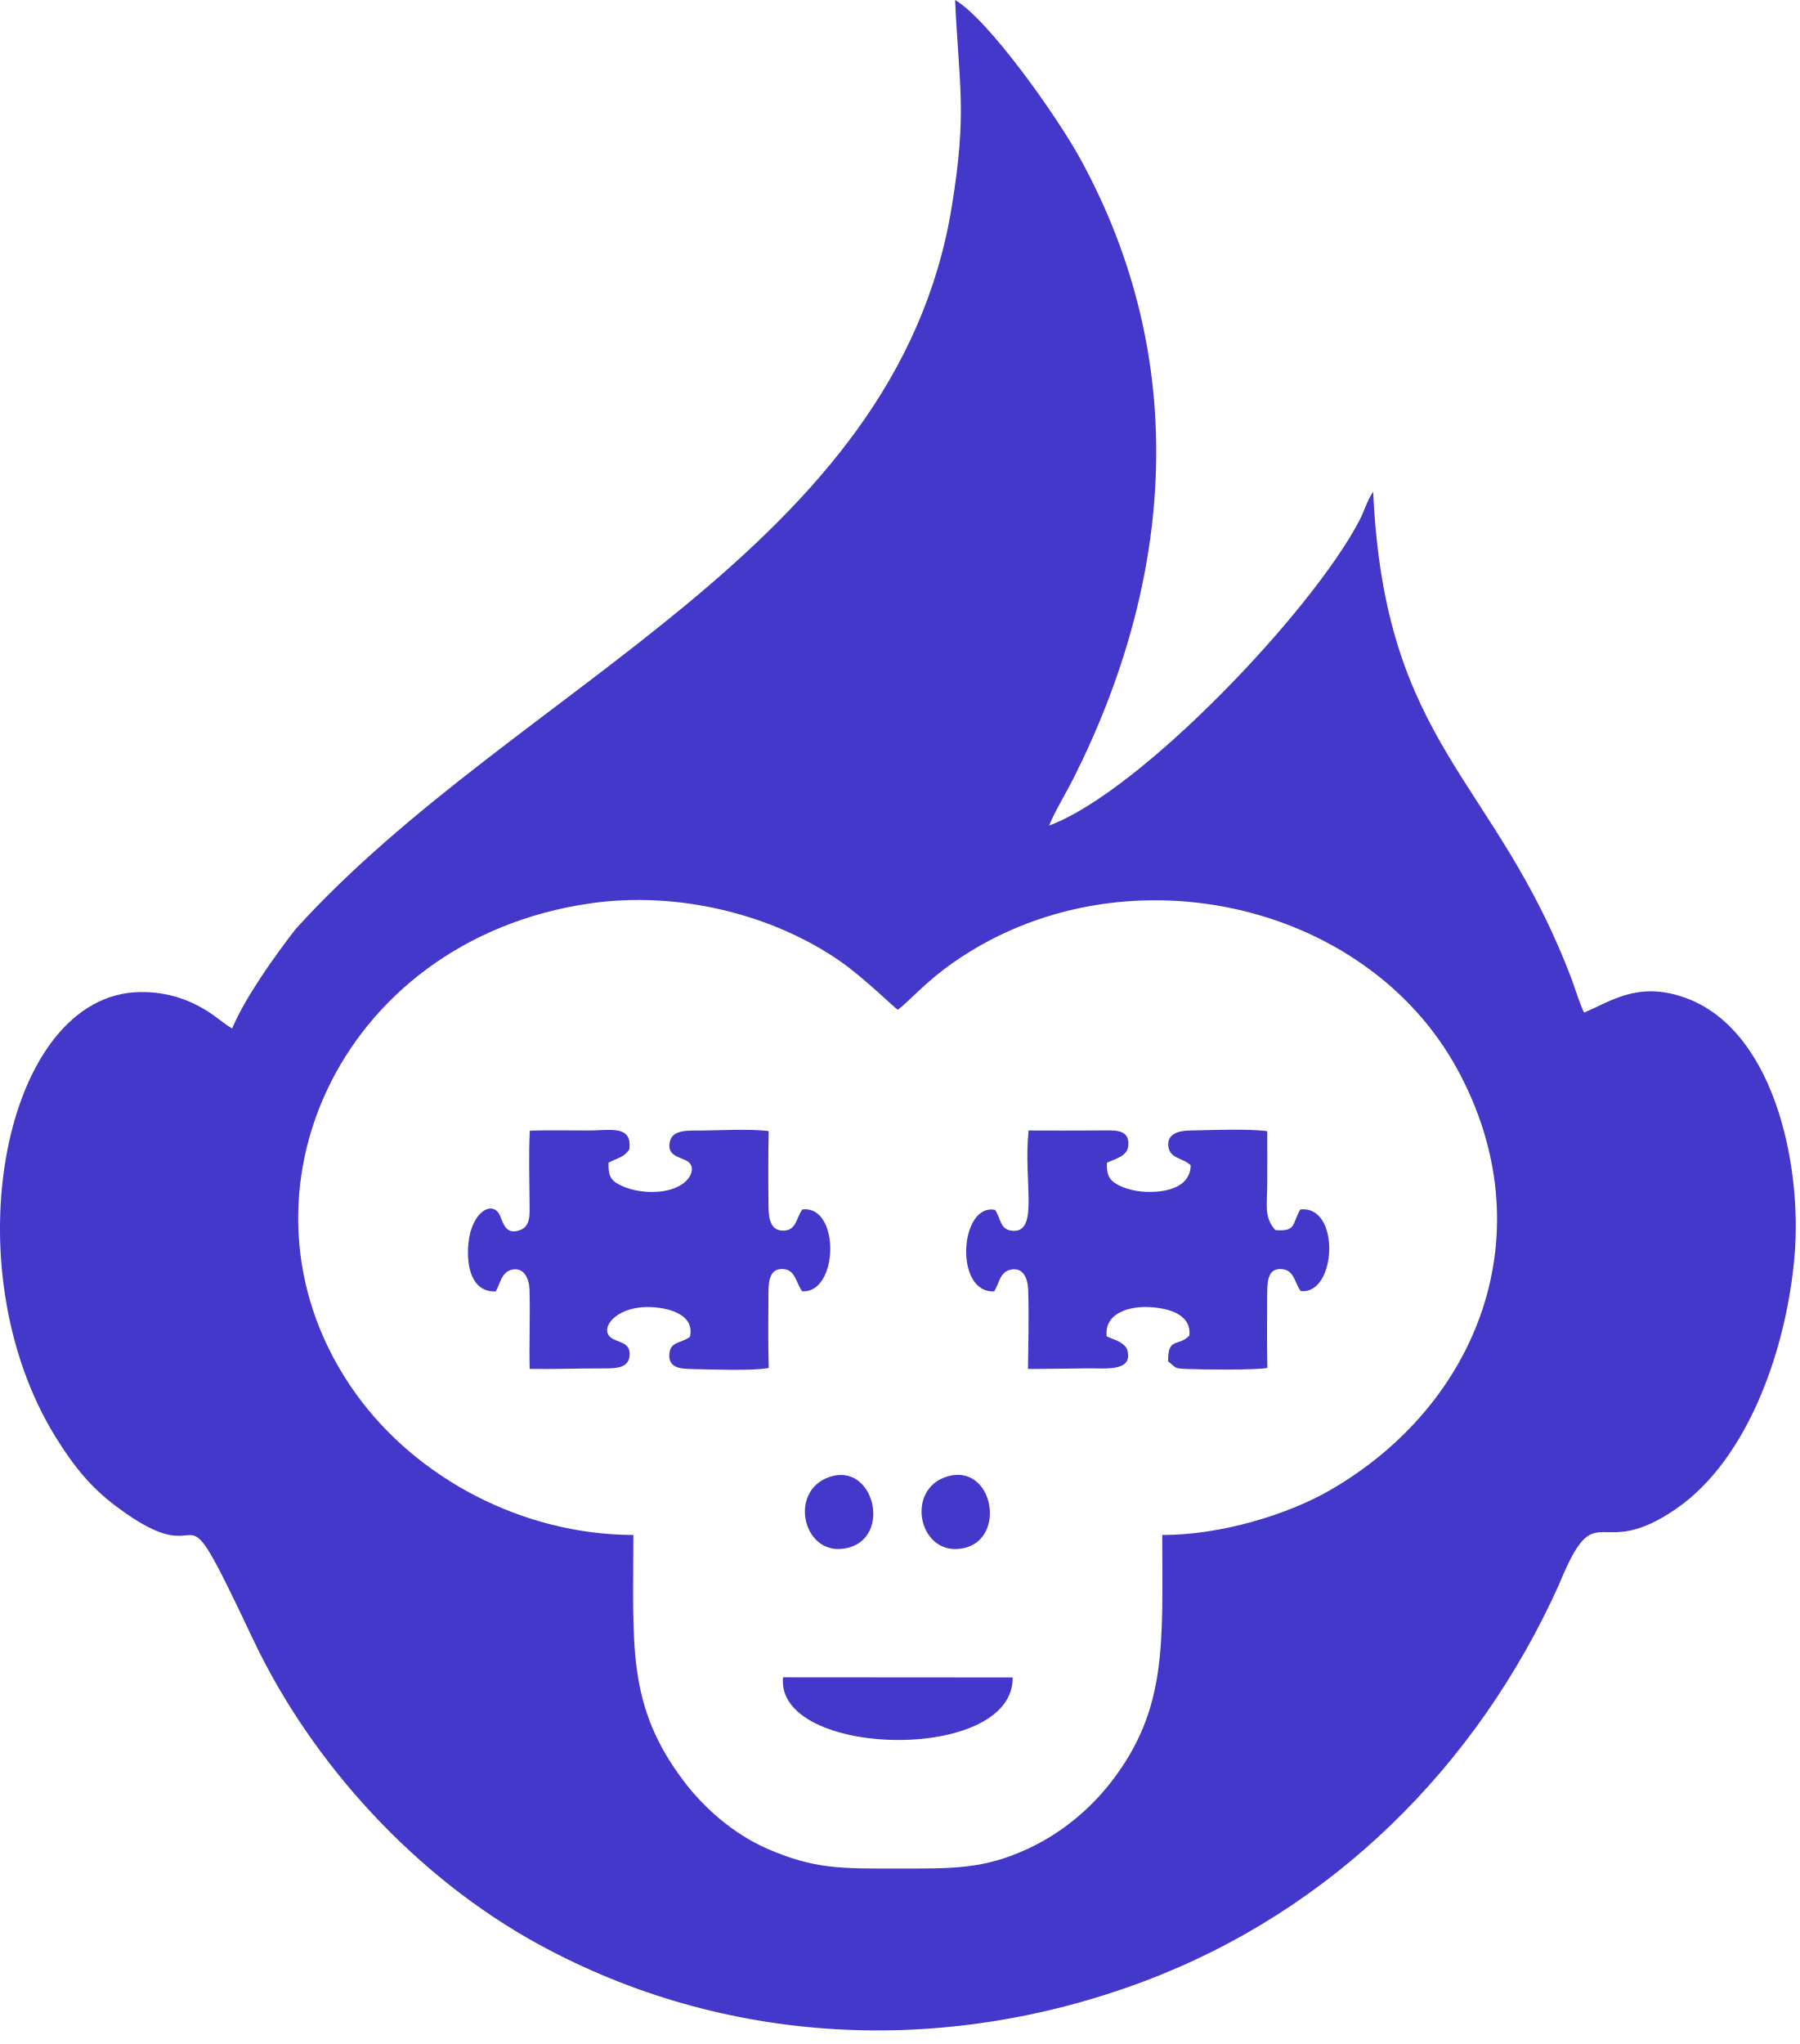
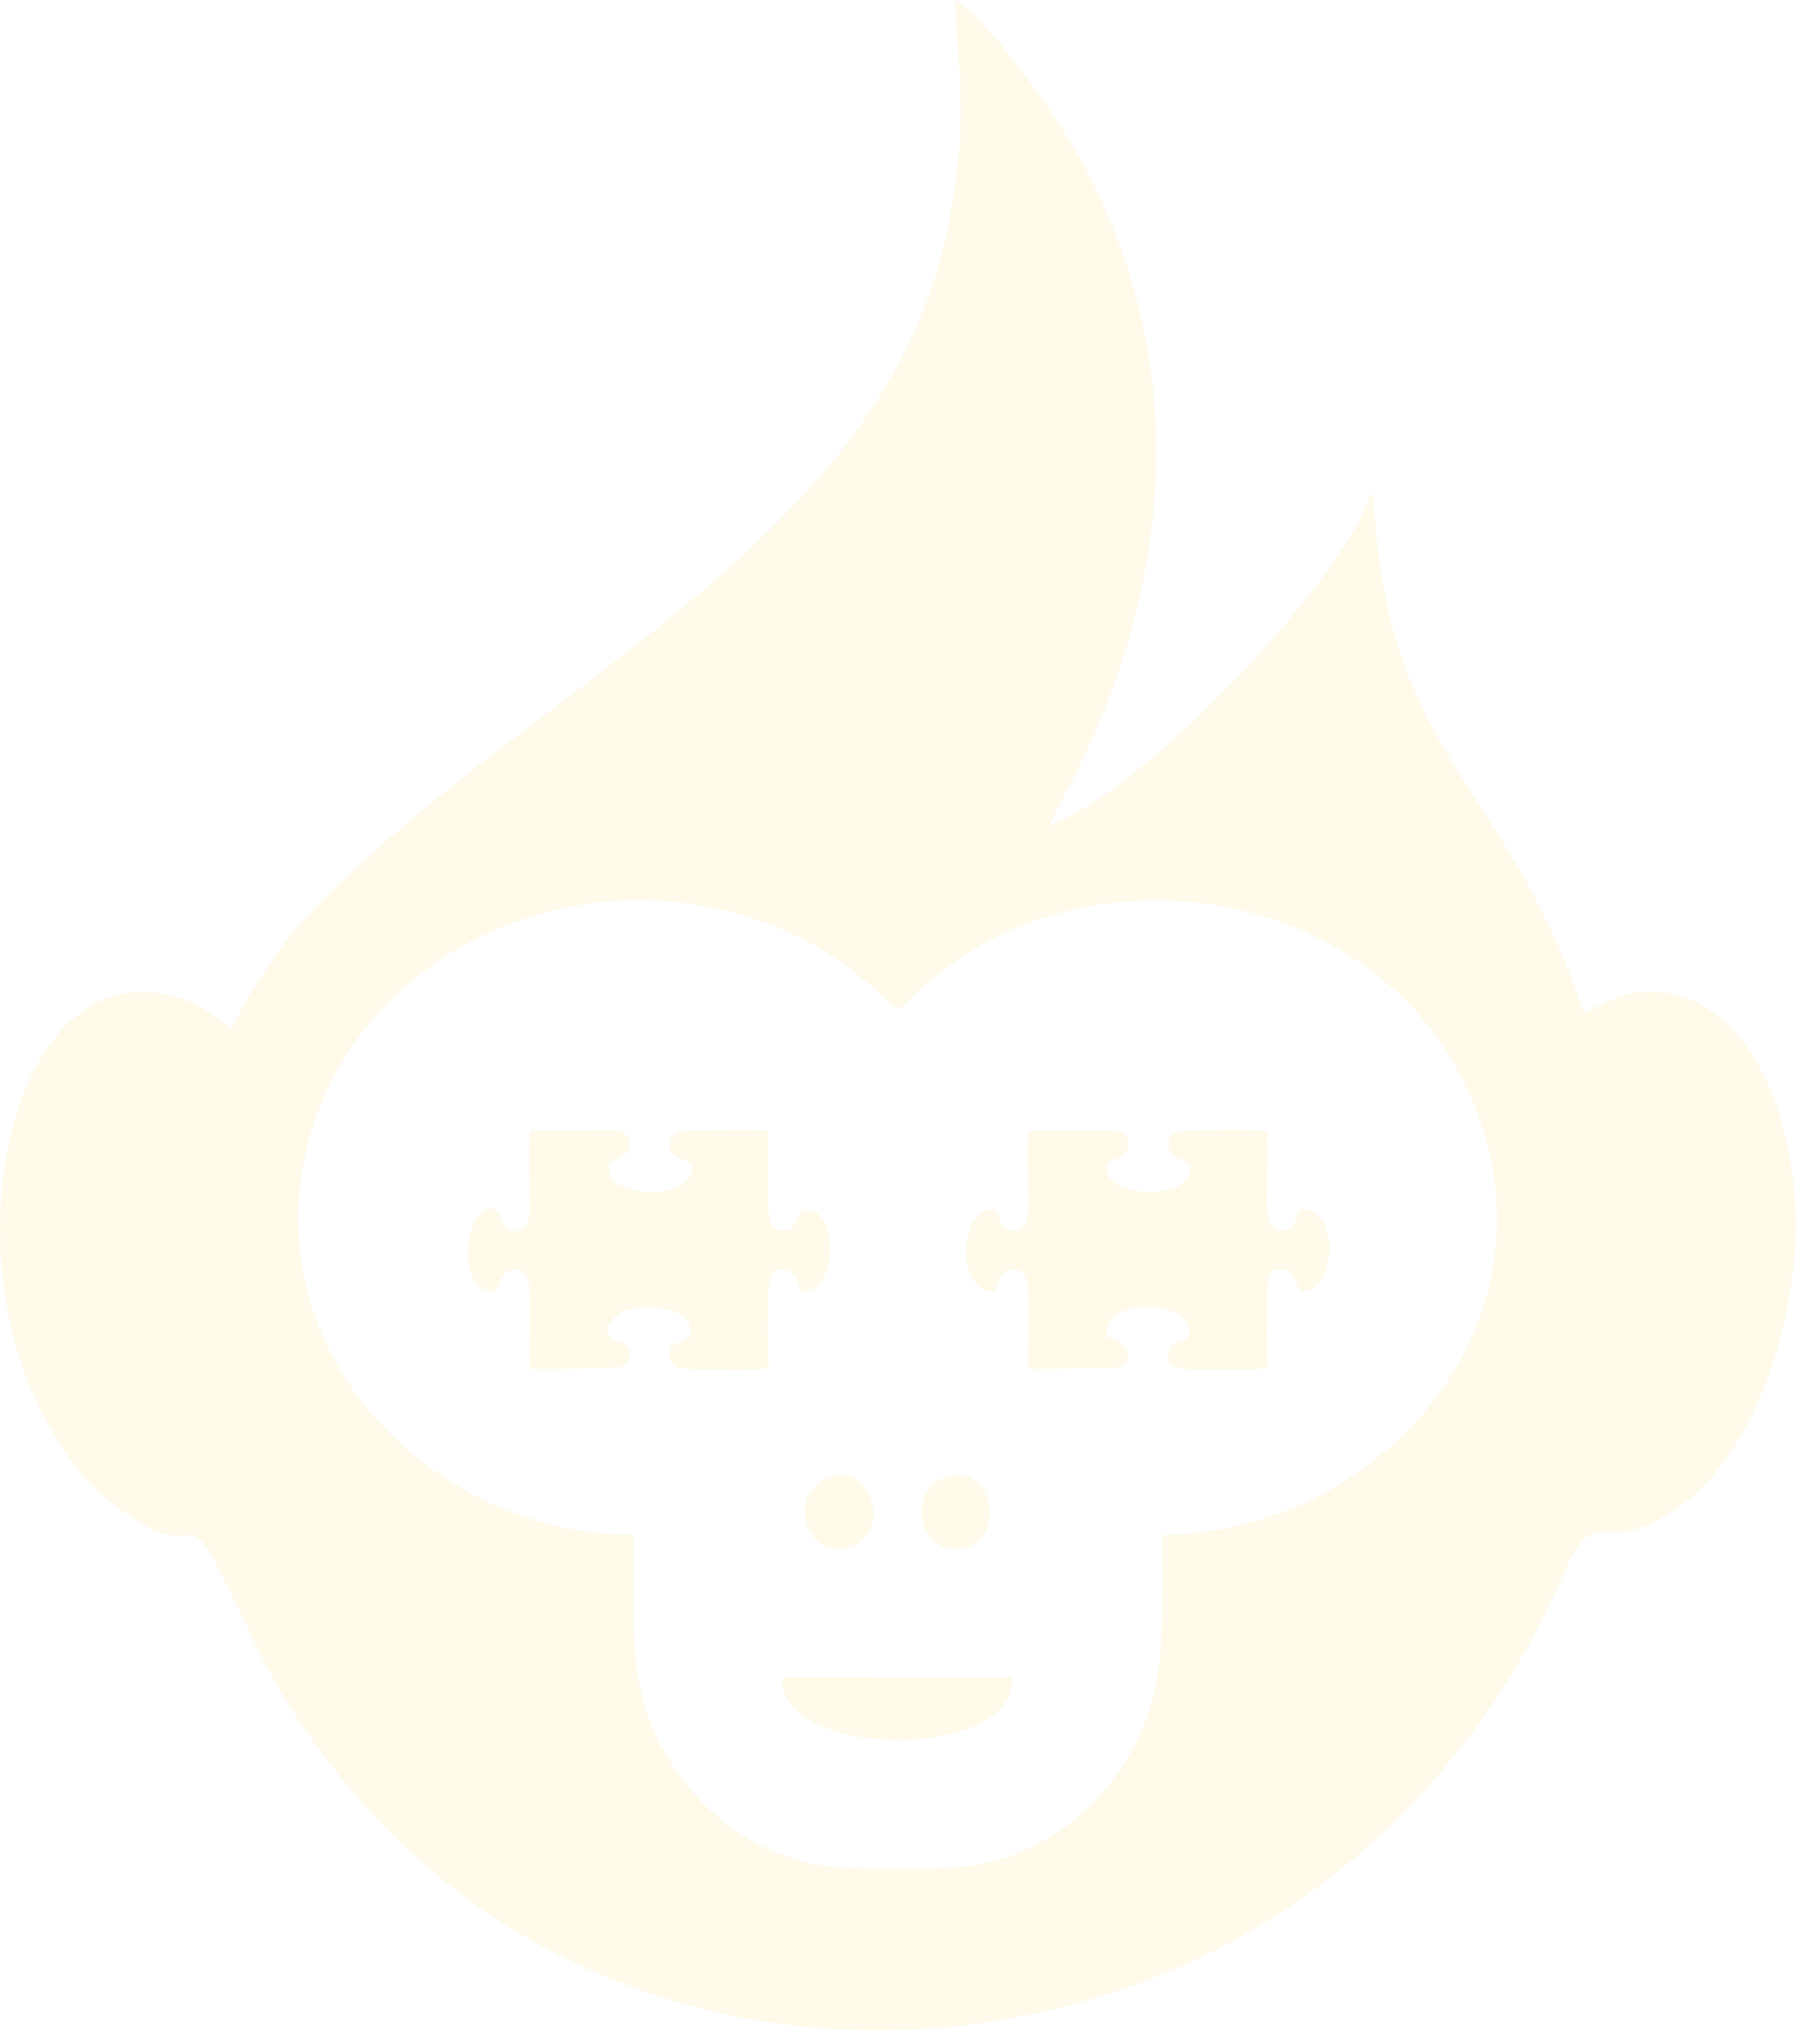
- <svg xmlns="http://www.w3.org/2000/svg" width="59" height="67" viewBox="0 0 59 67" fill="#4338ca">
+ <svg xmlns="http://www.w3.org/2000/svg" width="59" height="67" viewBox="0 0 59 67" fill="none">
  <g id="_2565989875568">
-     <path id="Vector" fill-rule="evenodd" clip-rule="evenodd" d="M29.434 33.098C29.743 32.886 30.305 32.212 31.272 31.538C36.724 27.741 44.742 29.481 47.78 35.051C50.679 40.368 48.501 46.041 43.574 48.865C42.205 49.65 40.01 50.321 38.105 50.315C38.105 53.88 38.286 56.026 36.415 58.429C35.774 59.253 34.85 60.069 33.69 60.605C32.239 61.275 31.23 61.249 29.434 61.249C27.555 61.249 26.712 61.271 25.175 60.608C24.015 60.108 23.059 59.222 22.452 58.429C20.54 55.929 20.765 53.974 20.765 50.315C17.142 50.304 13.678 48.471 11.677 45.699C7.189 39.478 11.009 30.817 19.347 29.612C22.227 29.195 25.336 29.969 27.558 31.517C28.334 32.058 29.299 33.014 29.434 33.098L29.434 33.098ZM35.407 5.185C34.662 3.83 32.418 0.645 31.313 0C31.447 2.899 31.711 3.648 31.205 6.769C29.378 18.032 16.932 22.459 9.694 30.452C9.027 31.31 8.033 32.698 7.61 33.713C7.426 33.607 7.194 33.416 6.998 33.277C6.296 32.782 5.511 32.508 4.603 32.518C0.108 32.569 -1.632 41.54 1.832 47.119C2.415 48.058 2.966 48.742 3.795 49.367C7.201 51.938 5.534 47.888 8.294 53.73C10.229 57.827 13.67 61.553 17.657 63.732C23.765 67.07 30.922 67.407 37.474 64.958C43.664 62.644 48.433 57.891 51.112 51.941C52.372 48.861 52.341 51.268 54.966 49.448C57.354 47.793 58.59 44.123 58.837 41.138C59.086 38.137 58.137 33.632 55.13 32.664C53.678 32.197 52.846 32.801 51.939 33.191C51.855 33.078 51.608 32.313 51.534 32.116C49.029 25.474 45.398 24.488 45.02 16.12C44.839 16.365 44.726 16.758 44.572 17.054C43.012 20.049 37.364 25.971 34.394 27.061C34.596 26.572 34.934 26.027 35.19 25.521C38.482 18.988 39.05 11.816 35.407 5.185L35.407 5.185Z" fill="#4338ca" />
-     <path id="Vector_2" fill-rule="evenodd" clip-rule="evenodd" d="M32.625 39.659C31.459 39.428 31.275 42.396 32.594 42.33C32.764 42.067 32.773 41.707 33.121 41.622C33.539 41.52 33.693 41.893 33.708 42.268C33.74 43.097 33.712 44.036 33.703 44.873C34.354 44.874 35.007 44.858 35.658 44.853C36.259 44.847 37.198 44.976 36.944 44.206C36.794 43.965 36.515 43.916 36.283 43.804C36.203 43.085 36.933 42.828 37.605 42.843C38.243 42.858 39.072 43.053 38.993 43.78C38.618 44.164 38.288 43.812 38.297 44.625C38.574 44.835 38.474 44.858 38.923 44.875C39.439 44.895 41.222 44.912 41.55 44.839C41.535 44.012 41.54 43.16 41.546 42.332C41.549 41.913 41.611 41.55 42.051 41.603C42.439 41.649 42.443 42.055 42.644 42.317C43.819 42.462 43.967 39.497 42.632 39.645C42.351 40.105 42.521 40.38 41.811 40.32C41.431 39.894 41.547 39.488 41.547 38.814C41.547 38.236 41.551 37.657 41.547 37.079C40.938 36.993 39.651 37.044 38.986 37.058C38.62 37.066 38.238 37.179 38.309 37.603C38.373 37.983 38.768 37.946 39.037 38.196C39.027 38.877 38.328 39.073 37.668 39.07C37.319 39.068 36.987 38.995 36.727 38.874C36.407 38.725 36.27 38.564 36.291 38.113C36.565 37.98 36.961 37.91 36.992 37.553C37.036 37.046 36.615 37.051 36.225 37.054C35.392 37.061 34.556 37.059 33.723 37.056C33.544 38.703 34.074 40.395 33.208 40.344C32.779 40.319 32.82 39.944 32.624 39.659L32.625 39.659Z" fill="#4338ca" />
-     <path id="Vector_3" fill-rule="evenodd" clip-rule="evenodd" d="M16.253 42.331C16.403 42.067 16.444 41.699 16.776 41.62C17.172 41.527 17.347 41.9 17.36 42.267C17.387 43.124 17.344 44.008 17.366 44.871C18.177 44.885 19.004 44.851 19.819 44.855C20.224 44.857 20.593 44.829 20.638 44.463C20.7 43.966 20.235 44.025 20.012 43.832C19.669 43.537 20.174 42.857 21.2 42.843C21.846 42.835 22.8 43.062 22.619 43.82C22.306 44.046 21.992 43.974 21.948 44.351C21.89 44.838 22.293 44.87 22.707 44.877C23.287 44.887 24.703 44.942 25.203 44.841C25.18 44.019 25.187 43.156 25.194 42.332C25.197 41.92 25.269 41.552 25.711 41.602C26.076 41.642 26.096 42.043 26.296 42.326C27.498 42.407 27.556 39.499 26.305 39.644C26.103 39.922 26.112 40.306 25.721 40.337C25.274 40.371 25.201 39.966 25.196 39.571C25.185 38.751 25.185 37.897 25.201 37.077C24.572 36.992 23.51 37.06 22.832 37.058C22.485 37.057 22.064 37.061 21.971 37.391C21.827 37.898 22.306 37.92 22.529 38.059C22.819 38.239 22.656 38.593 22.419 38.777C21.93 39.158 21.012 39.139 20.429 38.891C20.051 38.729 19.935 38.586 19.951 38.111C20.24 37.956 20.444 37.949 20.63 37.682C20.742 36.866 20.009 37.056 19.314 37.056C18.672 37.056 18.011 37.041 17.371 37.061C17.329 37.819 17.357 38.677 17.362 39.443C17.365 39.826 17.395 40.19 17.054 40.319C16.59 40.495 16.506 40.112 16.393 39.85C16.165 39.322 15.456 39.704 15.356 40.766C15.284 41.527 15.472 42.361 16.253 42.331L16.253 42.331Z" fill="#4338ca" />
-     <path id="Vector_4" fill-rule="evenodd" clip-rule="evenodd" d="M25.672 54.98C25.411 57.625 33.239 57.811 33.201 54.985L25.672 54.98Z" fill="#4338ca" />
-     <path id="Vector_5" fill-rule="evenodd" clip-rule="evenodd" d="M31.053 48.398C29.634 48.825 30.141 51.089 31.618 50.741C33.018 50.411 32.544 47.949 31.053 48.398Z" fill="#4338ca" />
-     <path id="Vector_6" fill-rule="evenodd" clip-rule="evenodd" d="M27.214 48.406C25.788 48.867 26.349 51.138 27.833 50.727C29.232 50.34 28.644 47.945 27.214 48.406Z" fill="#4338ca" />
+     <path id="Vector" fill-rule="evenodd" clip-rule="evenodd" d="M29.434 33.098C29.743 32.886 30.305 32.212 31.272 31.538C36.724 27.741 44.742 29.481 47.78 35.051C50.679 40.368 48.501 46.041 43.574 48.865C42.205 49.65 40.01 50.321 38.105 50.315C38.105 53.88 38.286 56.026 36.415 58.429C35.774 59.253 34.85 60.069 33.69 60.605C32.239 61.275 31.23 61.249 29.434 61.249C27.555 61.249 26.712 61.271 25.175 60.608C24.015 60.108 23.059 59.222 22.452 58.429C20.54 55.929 20.765 53.974 20.765 50.315C17.142 50.304 13.678 48.471 11.677 45.699C7.189 39.478 11.009 30.817 19.347 29.612C22.227 29.195 25.336 29.969 27.558 31.517C28.334 32.058 29.299 33.014 29.434 33.098L29.434 33.098ZM35.407 5.185C34.662 3.83 32.418 0.645 31.313 0C31.447 2.899 31.711 3.648 31.205 6.769C29.378 18.032 16.932 22.459 9.694 30.452C9.027 31.31 8.033 32.698 7.61 33.713C7.426 33.607 7.194 33.416 6.998 33.277C6.296 32.782 5.511 32.508 4.603 32.518C0.108 32.569 -1.632 41.54 1.832 47.119C2.415 48.058 2.966 48.742 3.795 49.367C7.201 51.938 5.534 47.888 8.294 53.73C10.229 57.827 13.67 61.553 17.657 63.732C23.765 67.07 30.922 67.407 37.474 64.958C43.664 62.644 48.433 57.891 51.112 51.941C52.372 48.861 52.341 51.268 54.966 49.448C57.354 47.793 58.59 44.123 58.837 41.138C59.086 38.137 58.137 33.632 55.13 32.664C53.678 32.197 52.846 32.801 51.939 33.191C51.855 33.078 51.608 32.313 51.534 32.116C49.029 25.474 45.398 24.488 45.02 16.12C44.839 16.365 44.726 16.758 44.572 17.054C43.012 20.049 37.364 25.971 34.394 27.061C34.596 26.572 34.934 26.027 35.19 25.521C38.482 18.988 39.05 11.816 35.407 5.185L35.407 5.185Z" fill="#FFFAE9" />
+     <path id="Vector_2" fill-rule="evenodd" clip-rule="evenodd" d="M32.625 39.659C31.459 39.428 31.275 42.396 32.594 42.33C32.764 42.067 32.773 41.707 33.121 41.622C33.539 41.52 33.693 41.893 33.708 42.268C33.74 43.097 33.712 44.036 33.703 44.873C34.354 44.874 35.007 44.858 35.658 44.853C36.259 44.847 37.198 44.976 36.944 44.206C36.794 43.965 36.515 43.916 36.283 43.804C36.203 43.085 36.933 42.828 37.605 42.843C38.243 42.858 39.072 43.053 38.993 43.78C38.618 44.164 38.288 43.812 38.297 44.625C38.574 44.835 38.474 44.858 38.923 44.875C39.439 44.895 41.222 44.912 41.55 44.839C41.535 44.012 41.54 43.16 41.546 42.332C41.549 41.913 41.611 41.55 42.051 41.603C42.439 41.649 42.443 42.055 42.644 42.317C43.819 42.462 43.967 39.497 42.632 39.645C42.351 40.105 42.521 40.38 41.811 40.32C41.431 39.894 41.547 39.488 41.547 38.814C41.547 38.236 41.551 37.657 41.547 37.079C40.938 36.993 39.651 37.044 38.986 37.058C38.62 37.066 38.238 37.179 38.309 37.603C38.373 37.983 38.768 37.946 39.037 38.196C39.027 38.877 38.328 39.073 37.668 39.07C37.319 39.068 36.987 38.995 36.727 38.874C36.407 38.725 36.27 38.564 36.291 38.113C36.565 37.98 36.961 37.91 36.992 37.553C37.036 37.046 36.615 37.051 36.225 37.054C35.392 37.061 34.556 37.059 33.723 37.056C33.544 38.703 34.074 40.395 33.208 40.344C32.779 40.319 32.82 39.944 32.624 39.659L32.625 39.659Z" fill="#FFFAE9" />
+     <path id="Vector_3" fill-rule="evenodd" clip-rule="evenodd" d="M16.253 42.331C16.403 42.067 16.444 41.699 16.776 41.62C17.172 41.527 17.347 41.9 17.36 42.267C17.387 43.124 17.344 44.008 17.366 44.871C18.177 44.885 19.004 44.851 19.819 44.855C20.224 44.857 20.593 44.829 20.638 44.463C20.7 43.966 20.235 44.025 20.012 43.832C19.669 43.537 20.174 42.857 21.2 42.843C21.846 42.835 22.8 43.062 22.619 43.82C22.306 44.046 21.992 43.974 21.948 44.351C21.89 44.838 22.293 44.87 22.707 44.877C23.287 44.887 24.703 44.942 25.203 44.841C25.18 44.019 25.187 43.156 25.194 42.332C25.197 41.92 25.269 41.552 25.711 41.602C26.076 41.642 26.096 42.043 26.296 42.326C27.498 42.407 27.556 39.499 26.305 39.644C26.103 39.922 26.112 40.306 25.721 40.337C25.274 40.371 25.201 39.966 25.196 39.571C25.185 38.751 25.185 37.897 25.201 37.077C24.572 36.992 23.51 37.06 22.832 37.058C22.485 37.057 22.064 37.061 21.971 37.391C21.827 37.898 22.306 37.92 22.529 38.059C22.819 38.239 22.656 38.593 22.419 38.777C21.93 39.158 21.012 39.139 20.429 38.891C20.051 38.729 19.935 38.586 19.951 38.111C20.24 37.956 20.444 37.949 20.63 37.682C20.742 36.866 20.009 37.056 19.314 37.056C18.672 37.056 18.011 37.041 17.371 37.061C17.329 37.819 17.357 38.677 17.362 39.443C17.365 39.826 17.395 40.19 17.054 40.319C16.59 40.495 16.506 40.112 16.393 39.85C16.165 39.322 15.456 39.704 15.356 40.766C15.284 41.527 15.472 42.361 16.253 42.331L16.253 42.331Z" fill="#FFFAE9" />
+     <path id="Vector_4" fill-rule="evenodd" clip-rule="evenodd" d="M25.672 54.98C25.411 57.625 33.239 57.811 33.201 54.985L25.672 54.98Z" fill="#FFFAE9" />
+     <path id="Vector_5" fill-rule="evenodd" clip-rule="evenodd" d="M31.053 48.398C29.634 48.825 30.141 51.089 31.618 50.741C33.018 50.411 32.544 47.949 31.053 48.398Z" fill="#FFFAE9" />
+     <path id="Vector_6" fill-rule="evenodd" clip-rule="evenodd" d="M27.214 48.406C25.788 48.867 26.349 51.138 27.833 50.727C29.232 50.34 28.644 47.945 27.214 48.406Z" fill="#FFFAE9" />
  </g>
</svg>
